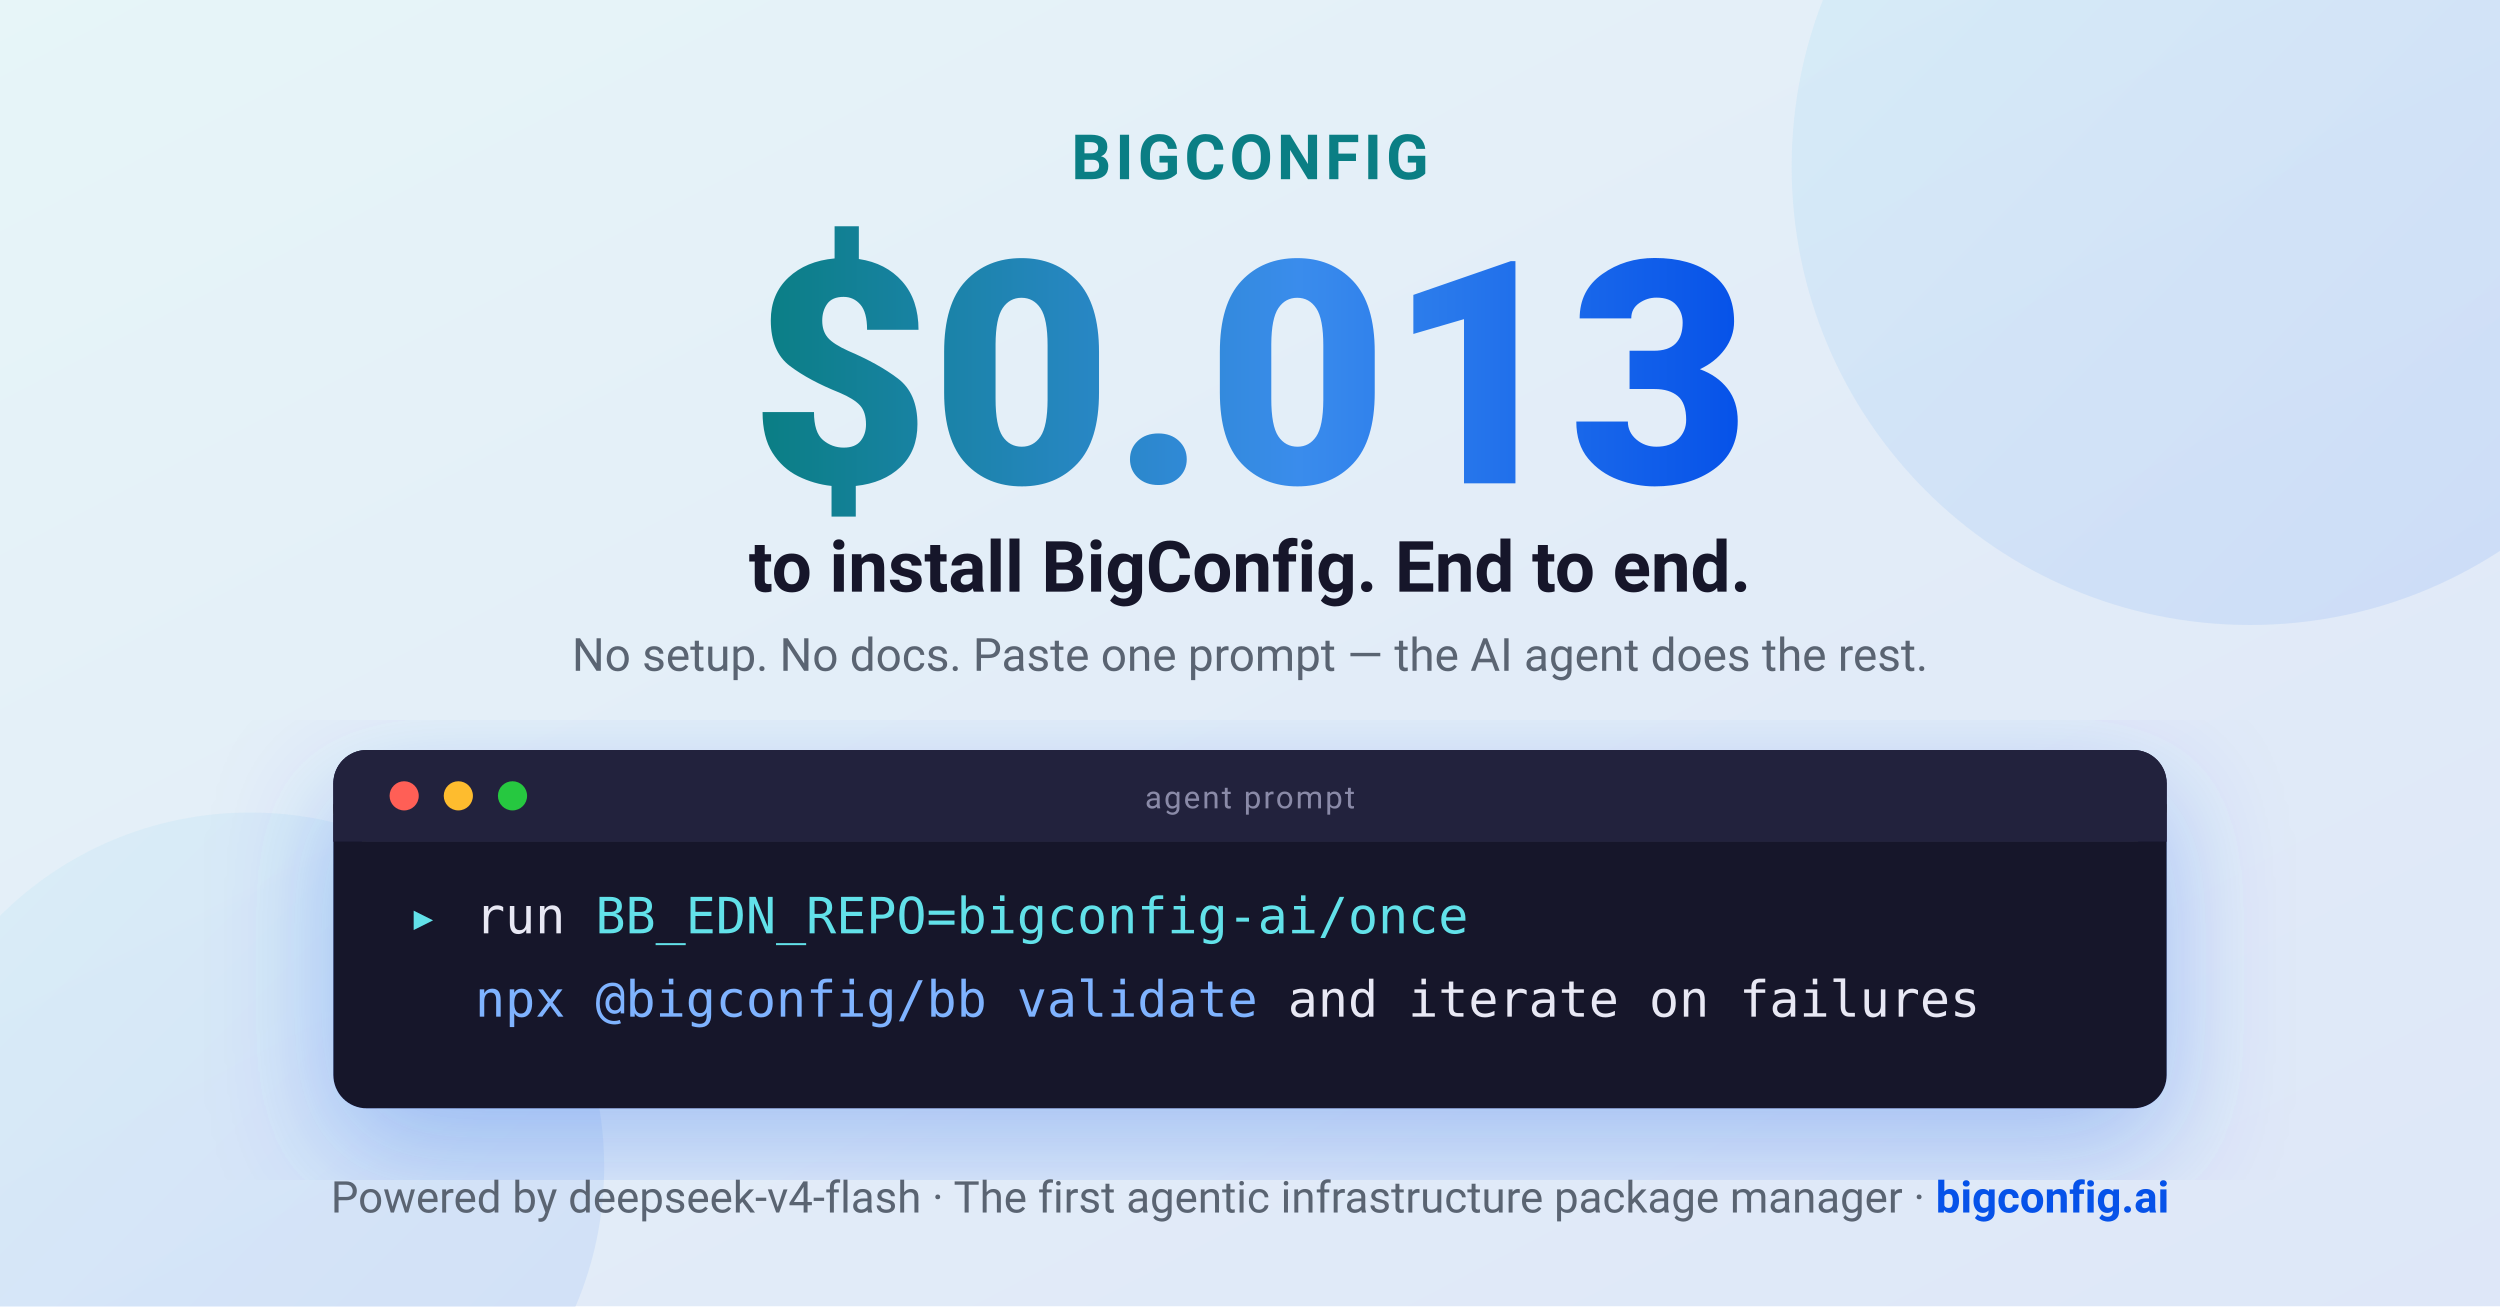
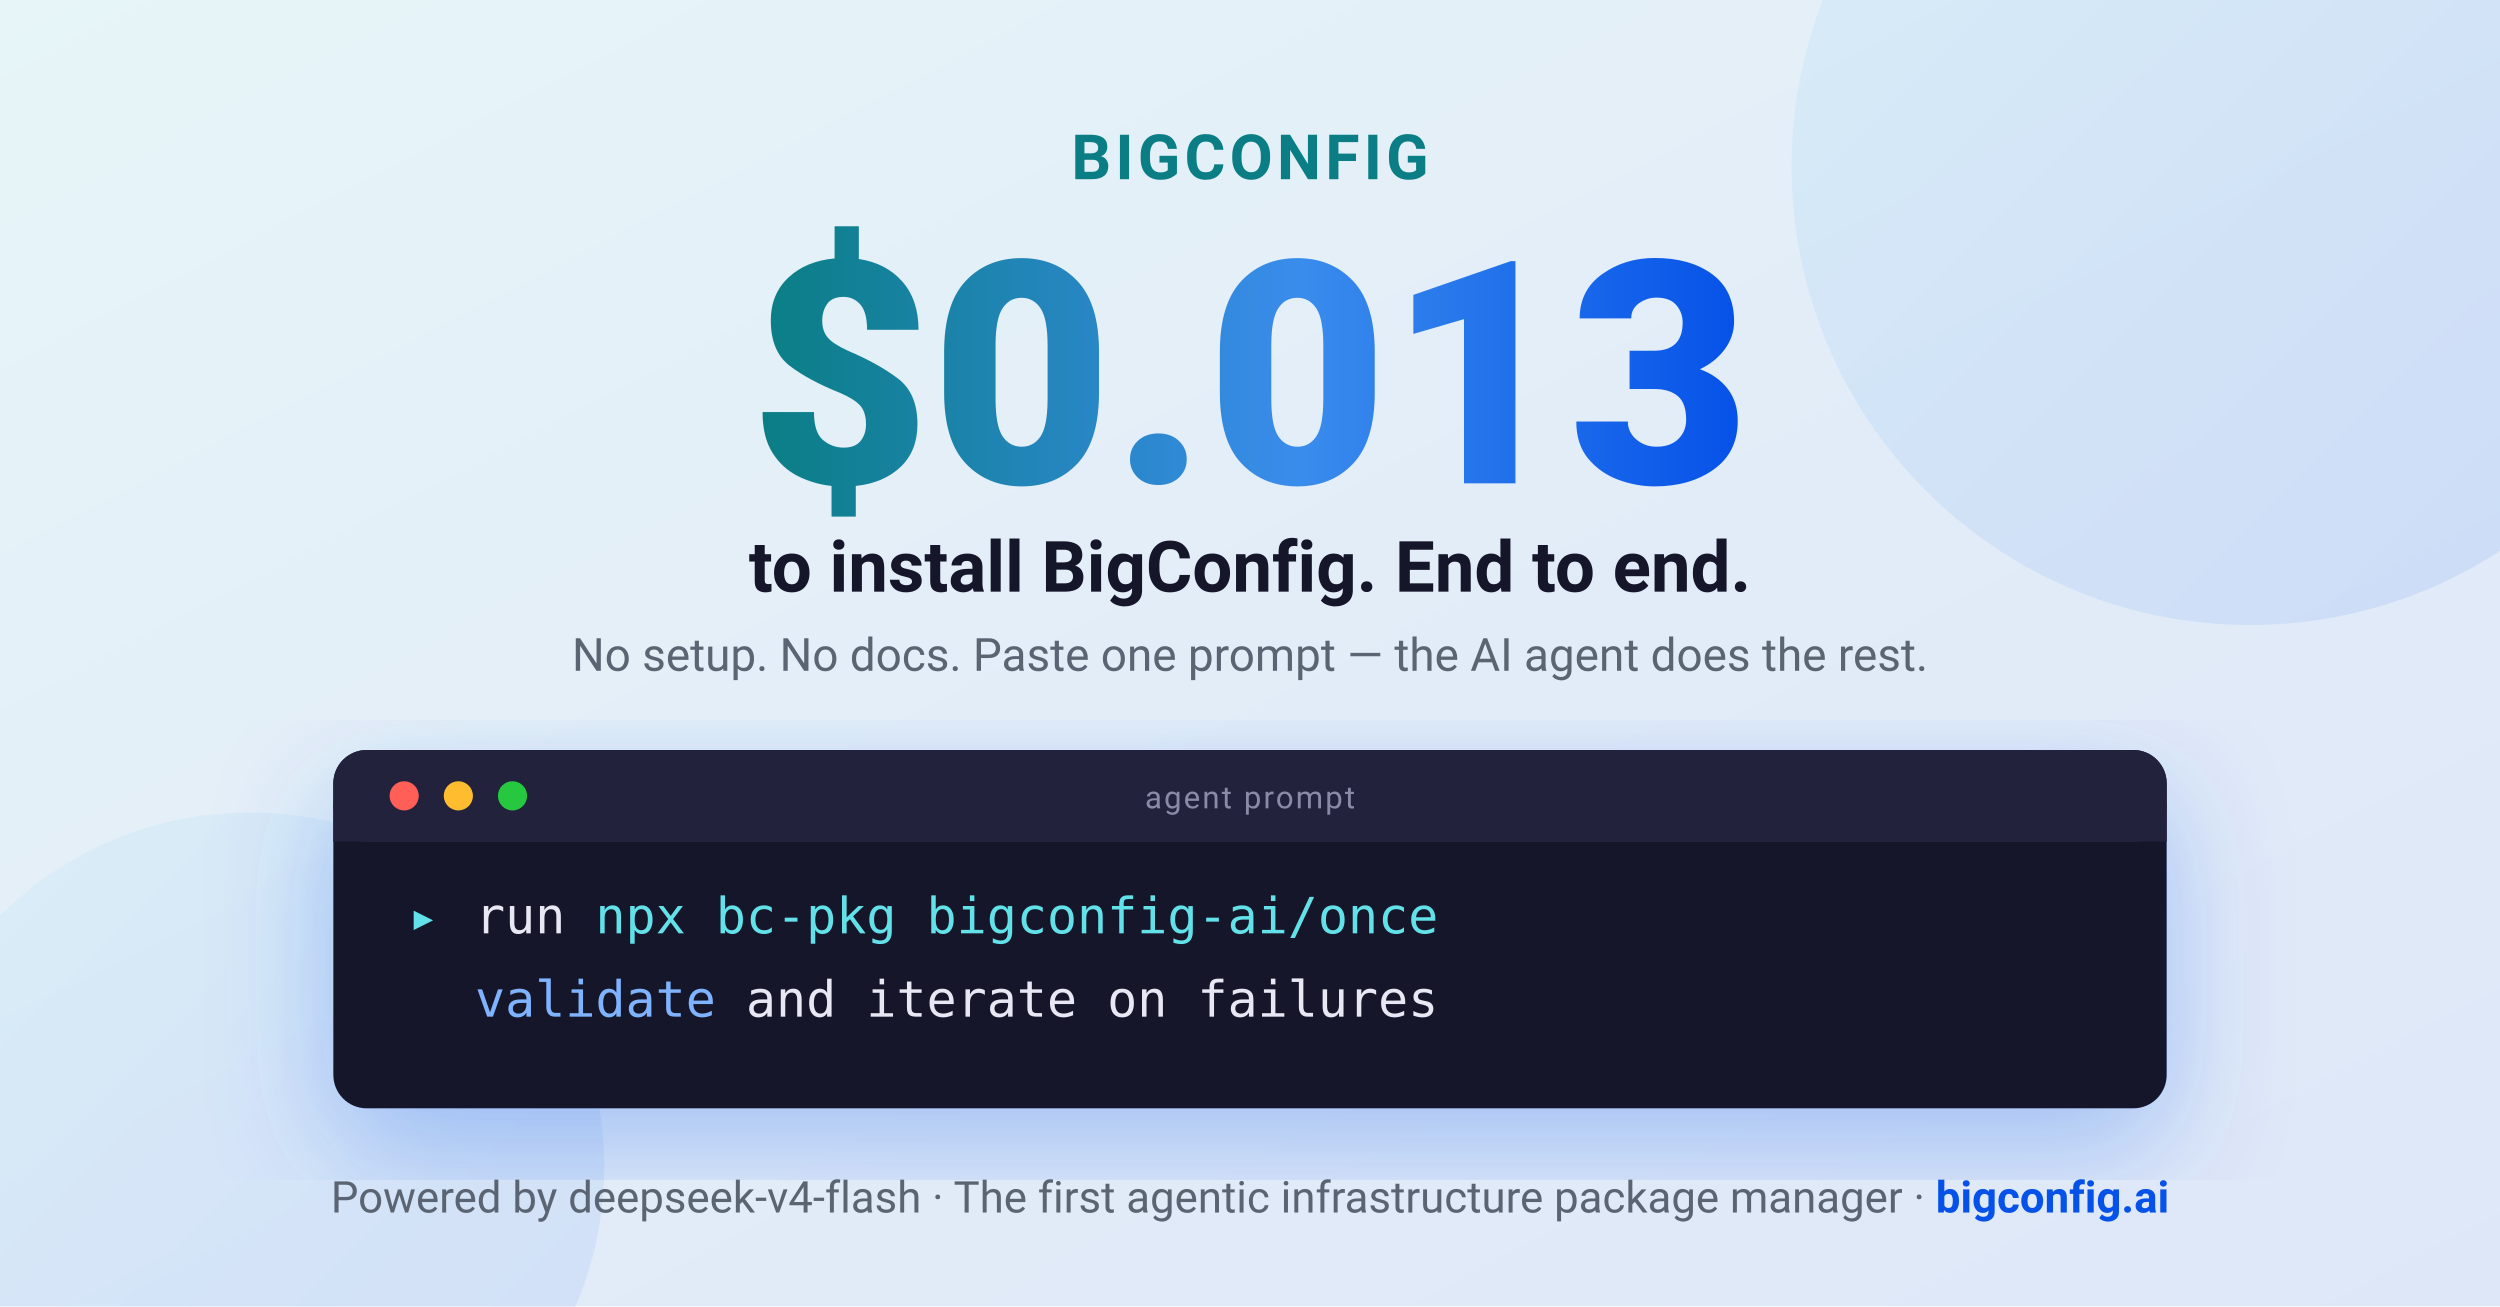
<svg xmlns="http://www.w3.org/2000/svg" viewBox="0 0 1200 627" width="1200" height="627" font-family="ui-sans-serif, system-ui, -apple-system, 'Segoe UI', Roboto, 'Helvetica Neue', Arial, sans-serif">
  <defs>
    <linearGradient id="brand" x1="0" y1="0" x2="1" y2="1">
      <stop offset="0" stop-color="#62e1e9" />
      <stop offset="0.5" stop-color="#3a8cec" />
      <stop offset="1" stop-color="#0652e9" />
    </linearGradient>
    <linearGradient id="price" x1="0" y1="0" x2="1" y2="0">
      <stop offset="0" stop-color="#0a7e84" />
      <stop offset="0.55" stop-color="#3a8cec" />
      <stop offset="1" stop-color="#0652e9" />
    </linearGradient>
    <filter id="shadow" x="-20%" y="-20%" width="140%" height="140%">
      <feDropShadow dx="0" dy="20" stdDeviation="28" flood-color="#0652e9" flood-opacity="0.28" />
    </filter>
  </defs>
  <rect width="1200" height="627" fill="#f5f7fa" />
  <rect width="1200" height="627" fill="url(#brand)" opacity="0.10" />
  <circle cx="1080" cy="80" r="220" fill="url(#brand)" opacity="0.10" />
  <circle cx="120" cy="560" r="170" fill="url(#brand)" opacity="0.08" />
  <text x="600" y="86" text-anchor="middle" font-size="30" font-weight="700" fill="#0a7e84" letter-spacing="2">BIGCONFIG</text>
  <text x="600" y="232" text-anchor="middle" font-size="150" font-weight="800" fill="url(#price)">$0.013</text>
  <text x="600" y="284" text-anchor="middle" font-size="34" font-weight="700" fill="#16162a">to install BigConfig. End to end.</text>
  <text x="600" y="322" text-anchor="middle" font-size="22" fill="#5a6472">No setup. No docs. Paste one prompt — the AI agent does the rest.</text>
  <g filter="url(#shadow)">
    <rect x="160" y="360" width="880" height="172" rx="16" fill="#16162a" />
    <rect x="160" y="360" width="880" height="44" rx="16" fill="#23233c" />
    <rect x="160" y="386" width="880" height="18" fill="#23233c" />
    <circle cx="194" cy="382" r="7" fill="#ff5f57" />
    <circle cx="220" cy="382" r="7" fill="#febc2e" />
    <circle cx="246" cy="382" r="7" fill="#28c840" />
    <text x="600" y="388" text-anchor="middle" font-size="15" fill="#8a8aa8" letter-spacing="1">agent prompt</text>
    <g font-family="ui-monospace, SFMono-Regular, Menlo, Consolas, monospace" font-size="24">
      <text x="196" y="448" fill="#62e1e9">▸</text>
-       <text x="228" y="448" fill="#e8e8f4">run <tspan fill="#62e1e9">BB_EDN_REPO=bigconfig-ai/once</tspan>
+       <text x="228" y="448" fill="#e8e8f4">run <tspan fill="#62e1e9">npx bc-pkg bigconfig-ai/once</tspan>
      </text>
      <text x="228" y="488" fill="#e8e8f4">
-         <tspan fill="#7fb3ff">npx @bigconfig/bb validate</tspan> and iterate on failures</text>
+         <tspan fill="#7fb3ff">validate</tspan> and iterate on failures</text>
    </g>
  </g>
  <text x="600" y="582" text-anchor="middle" font-size="21" fill="#5a6472">Powered by deepseek-v4-flash · The first agentic infrastructure package manager · <tspan fill="#0652e9" font-weight="700">bigconfig.ai</tspan>
  </text>
</svg>
